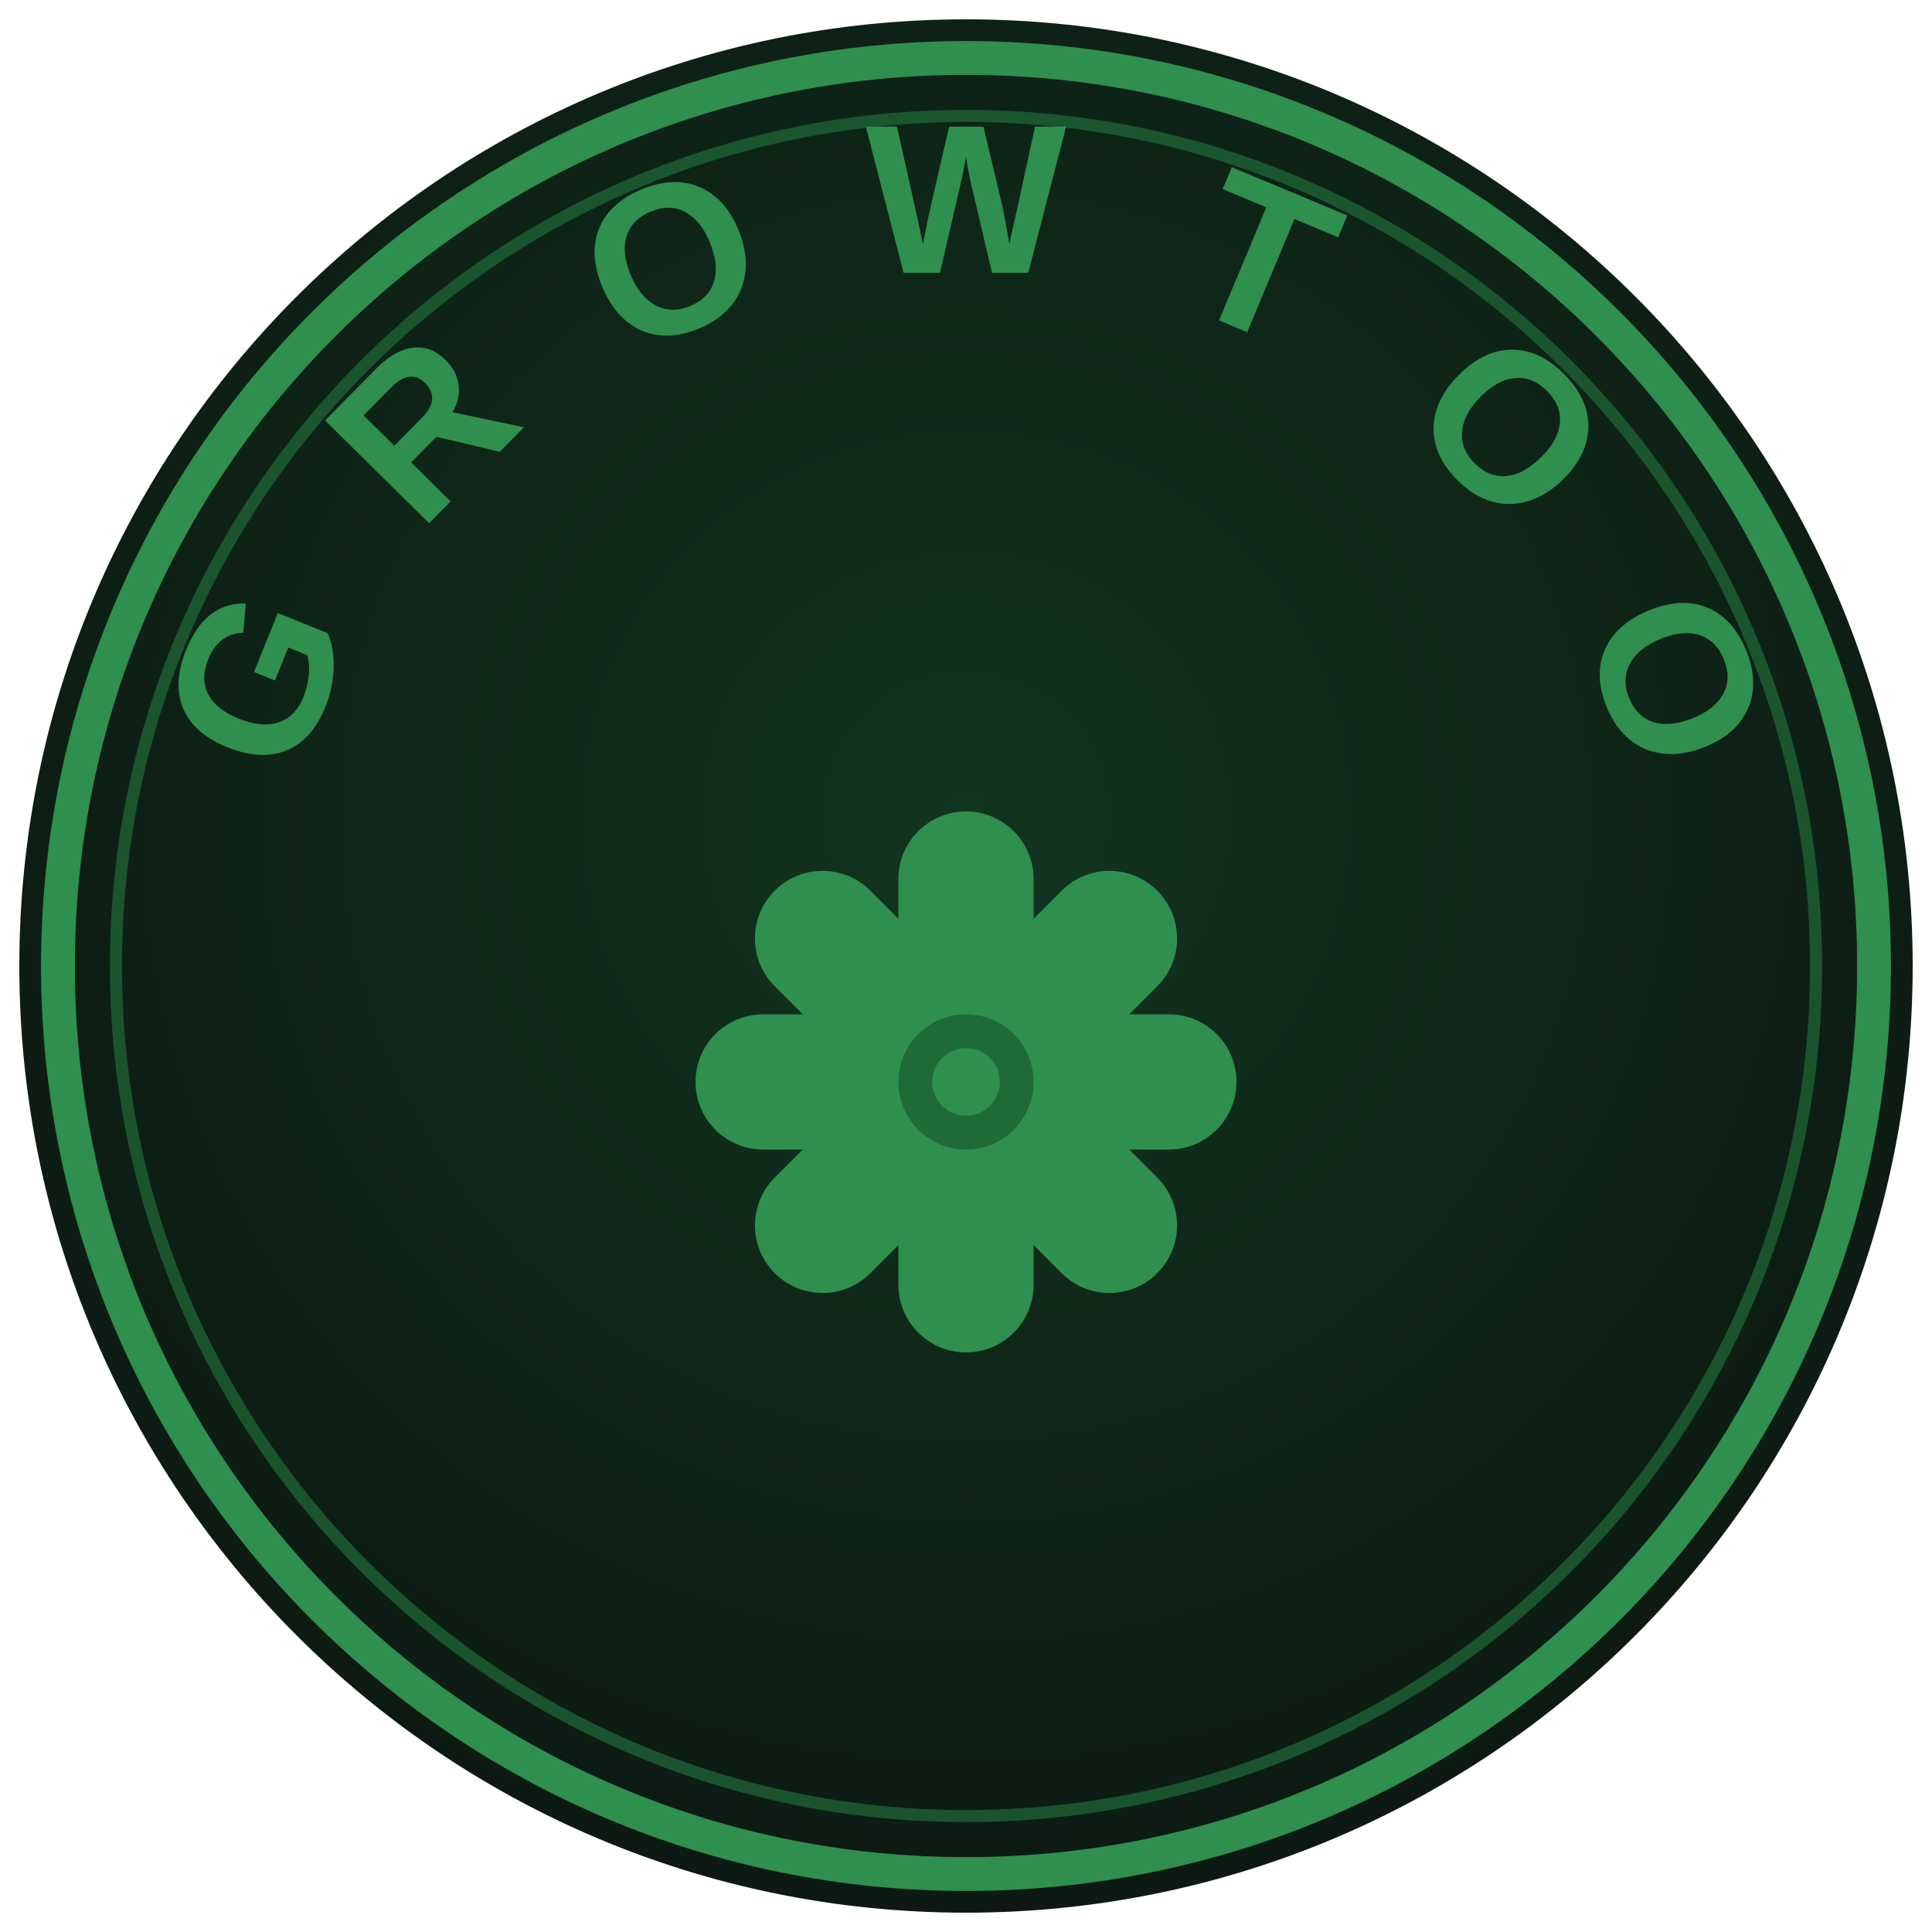
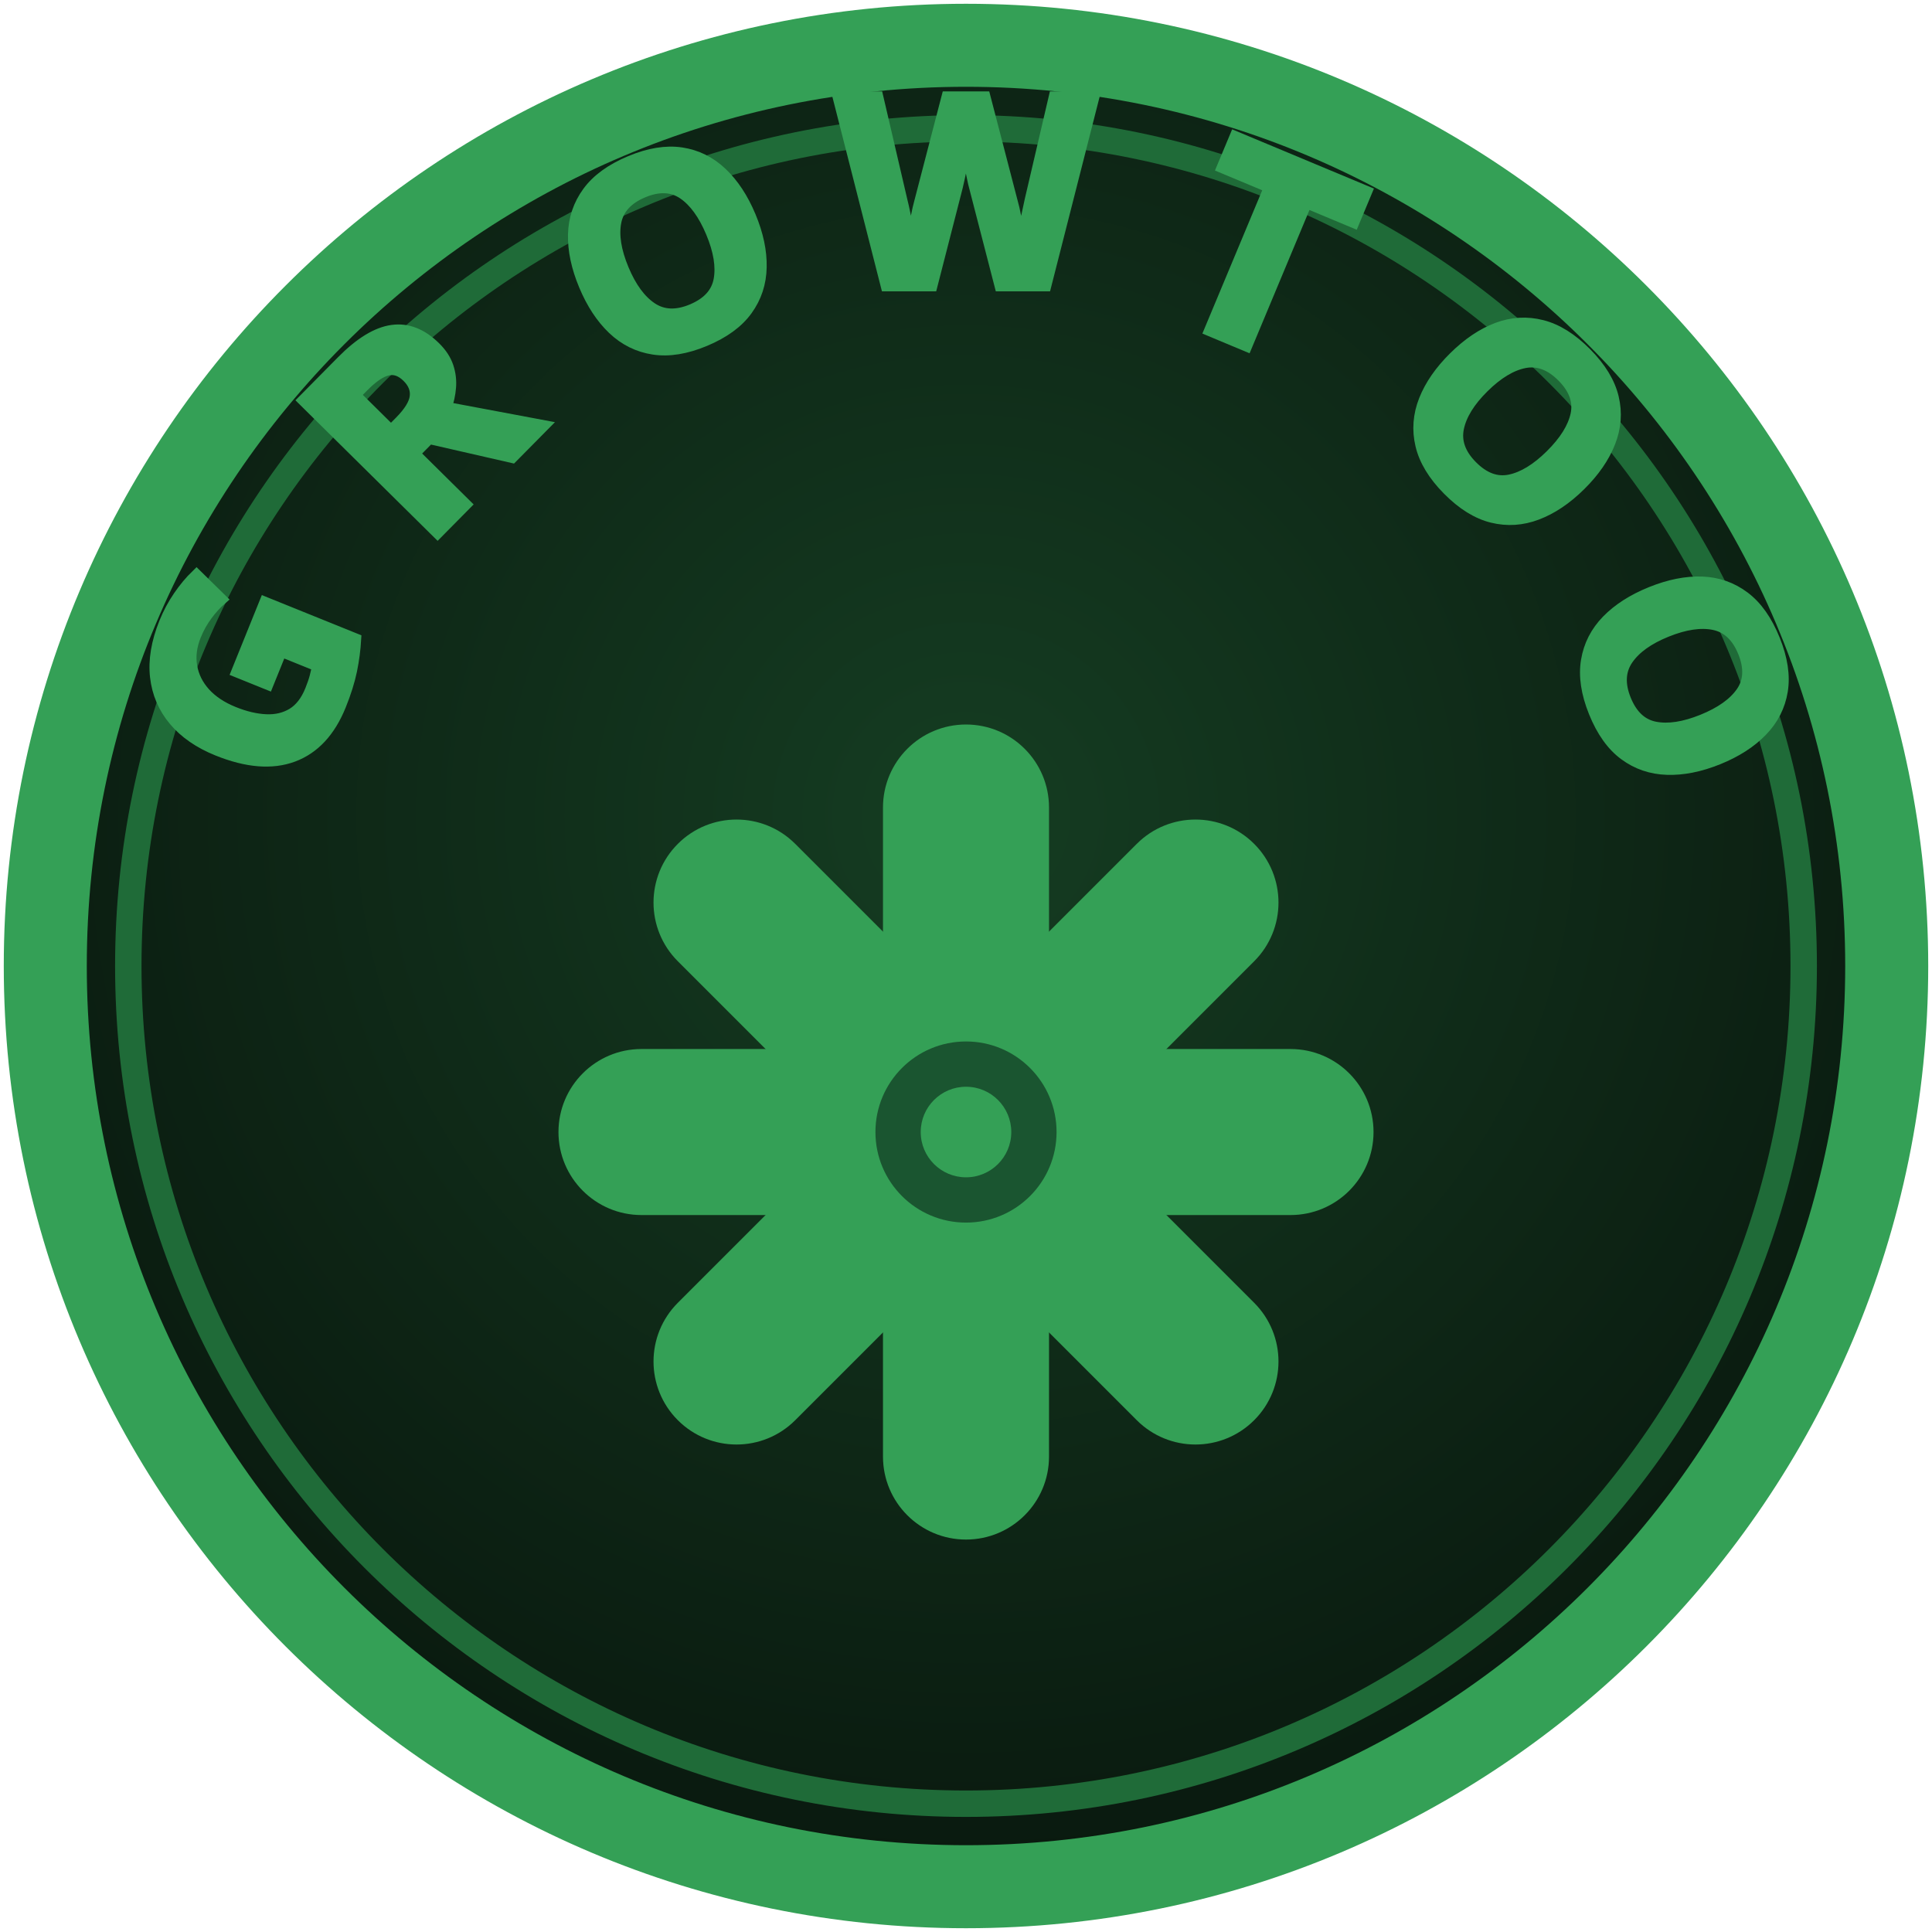
- <svg xmlns="http://www.w3.org/2000/svg" viewBox="0 0 200 200" role="img" aria-label="Growtoo">
+ <svg xmlns="http://www.w3.org/2000/svg" xmlns:xlink="http://www.w3.org/1999/xlink" viewBox="0 0 512 512" role="img" aria-label="Growtoo">
  <defs>
-     <radialGradient id="disc" cx="50%" cy="42%" r="62%">
-       <stop offset="0%" stop-color="#12351f" />
-       <stop offset="100%" stop-color="#0c1812" />
+     <radialGradient id="disc" cx="50%" cy="42%" r="65%">
+       <stop offset="0%" stop-color="#153d22" />
+       <stop offset="100%" stop-color="#08140c" />
    </radialGradient>
+     <g id="petal">
+       <rect x="-22" y="-108" width="44" height="124" rx="22" fill="#34a056" />
+     </g>
  </defs>
-   <circle cx="100" cy="100" r="98" fill="url(#disc)" />
-   <circle cx="100" cy="100" r="94" fill="none" stroke="#2f8f4e" stroke-width="3.5" />
-   <circle cx="100" cy="100" r="88" fill="none" stroke="#1f6b38" stroke-width="1.25" opacity="0.7" />
-   <g fill="#2f8f4e" font-family="Archivo, Avenir Next, Helvetica Neue, Arial, sans-serif" font-size="22" font-weight="800" letter-spacing="1">
-     <text x="27.68" y="70.78" transform="rotate(-68.00 27.68 70.78)" text-anchor="middle" dominant-baseline="middle">G</text>
-     <text x="44.53" y="45.17" transform="rotate(-45.33 44.53 45.17)" text-anchor="middle" dominant-baseline="middle">R</text>
-     <text x="69.94" y="28.02" transform="rotate(-22.67 69.94 28.02)" text-anchor="middle" dominant-baseline="middle">O</text>
-     <text x="100.00" y="22.00" transform="rotate(0.00 100.00 22.00)" text-anchor="middle" dominant-baseline="middle">W</text>
-     <text x="130.06" y="28.02" transform="rotate(22.67 130.06 28.02)" text-anchor="middle" dominant-baseline="middle">T</text>
-     <text x="155.47" y="45.17" transform="rotate(45.33 155.47 45.17)" text-anchor="middle" dominant-baseline="middle">O</text>
-     <text x="172.32" y="70.78" transform="rotate(68.00 172.32 70.78)" text-anchor="middle" dominant-baseline="middle">O</text>
+   <circle cx="256" cy="256" r="252" fill="url(#disc)" />
+   <circle cx="256" cy="256" r="244" fill="none" stroke="#34a056" stroke-width="22" />
+   <circle cx="256" cy="256" r="222" fill="none" stroke="#1f6b38" stroke-width="7" />
+   <g fill="#34a056" font-family="Arial Black, Helvetica Bold, Impact, sans-serif" font-size="70" font-weight="900" stroke="#34a056" stroke-width="3" paint-order="stroke fill">
+     <text x="65.93" y="179.21" transform="rotate(-68.00 65.93 179.21)" text-anchor="middle" dominant-baseline="middle">G</text>
+     <text x="110.20" y="111.89" transform="rotate(-45.33 110.20 111.89)" text-anchor="middle" dominant-baseline="middle">R</text>
+     <text x="177.00" y="66.83" transform="rotate(-22.67 177.00 66.83)" text-anchor="middle" dominant-baseline="middle">O</text>
+     <text x="256.00" y="51.00" transform="rotate(0.00 256.00 51.00)" text-anchor="middle" dominant-baseline="middle">W</text>
+     <text x="335.00" y="66.83" transform="rotate(22.67 335.00 66.83)" text-anchor="middle" dominant-baseline="middle">T</text>
+     <text x="401.80" y="111.89" transform="rotate(45.33 401.80 111.89)" text-anchor="middle" dominant-baseline="middle">O</text>
+     <text x="446.07" y="179.21" transform="rotate(68.00 446.07 179.21)" text-anchor="middle" dominant-baseline="middle">O</text>
  </g>
-   <g fill="#2f8f4e">
-     <rect x="-7" y="-28" width="14" height="34" rx="7" ry="7" transform="rotate(0 100 112) translate(100 112)" />
-     <rect x="-7" y="-28" width="14" height="34" rx="7" ry="7" transform="rotate(45 100 112) translate(100 112)" />
-     <rect x="-7" y="-28" width="14" height="34" rx="7" ry="7" transform="rotate(90 100 112) translate(100 112)" />
-     <rect x="-7" y="-28" width="14" height="34" rx="7" ry="7" transform="rotate(135 100 112) translate(100 112)" />
-     <rect x="-7" y="-28" width="14" height="34" rx="7" ry="7" transform="rotate(180 100 112) translate(100 112)" />
-     <rect x="-7" y="-28" width="14" height="34" rx="7" ry="7" transform="rotate(225 100 112) translate(100 112)" />
-     <rect x="-7" y="-28" width="14" height="34" rx="7" ry="7" transform="rotate(270 100 112) translate(100 112)" />
-     <rect x="-7" y="-28" width="14" height="34" rx="7" ry="7" transform="rotate(315 100 112) translate(100 112)" />
-     <circle cx="100" cy="112" r="7" fill="#1f6b38" />
-     <circle cx="100" cy="112" r="3.5" fill="#2f8f4e" />
+   <g transform="translate(256 300)">
+     <use xlink:href="#petal" transform="rotate(0)" />
+     <use xlink:href="#petal" transform="rotate(45)" />
+     <use xlink:href="#petal" transform="rotate(90)" />
+     <use xlink:href="#petal" transform="rotate(135)" />
+     <use xlink:href="#petal" transform="rotate(180)" />
+     <use xlink:href="#petal" transform="rotate(225)" />
+     <use xlink:href="#petal" transform="rotate(270)" />
+     <use xlink:href="#petal" transform="rotate(315)" />
+     <circle r="24" fill="#1a5530" />
+     <circle r="12" fill="#34a056" />
  </g>
</svg>
